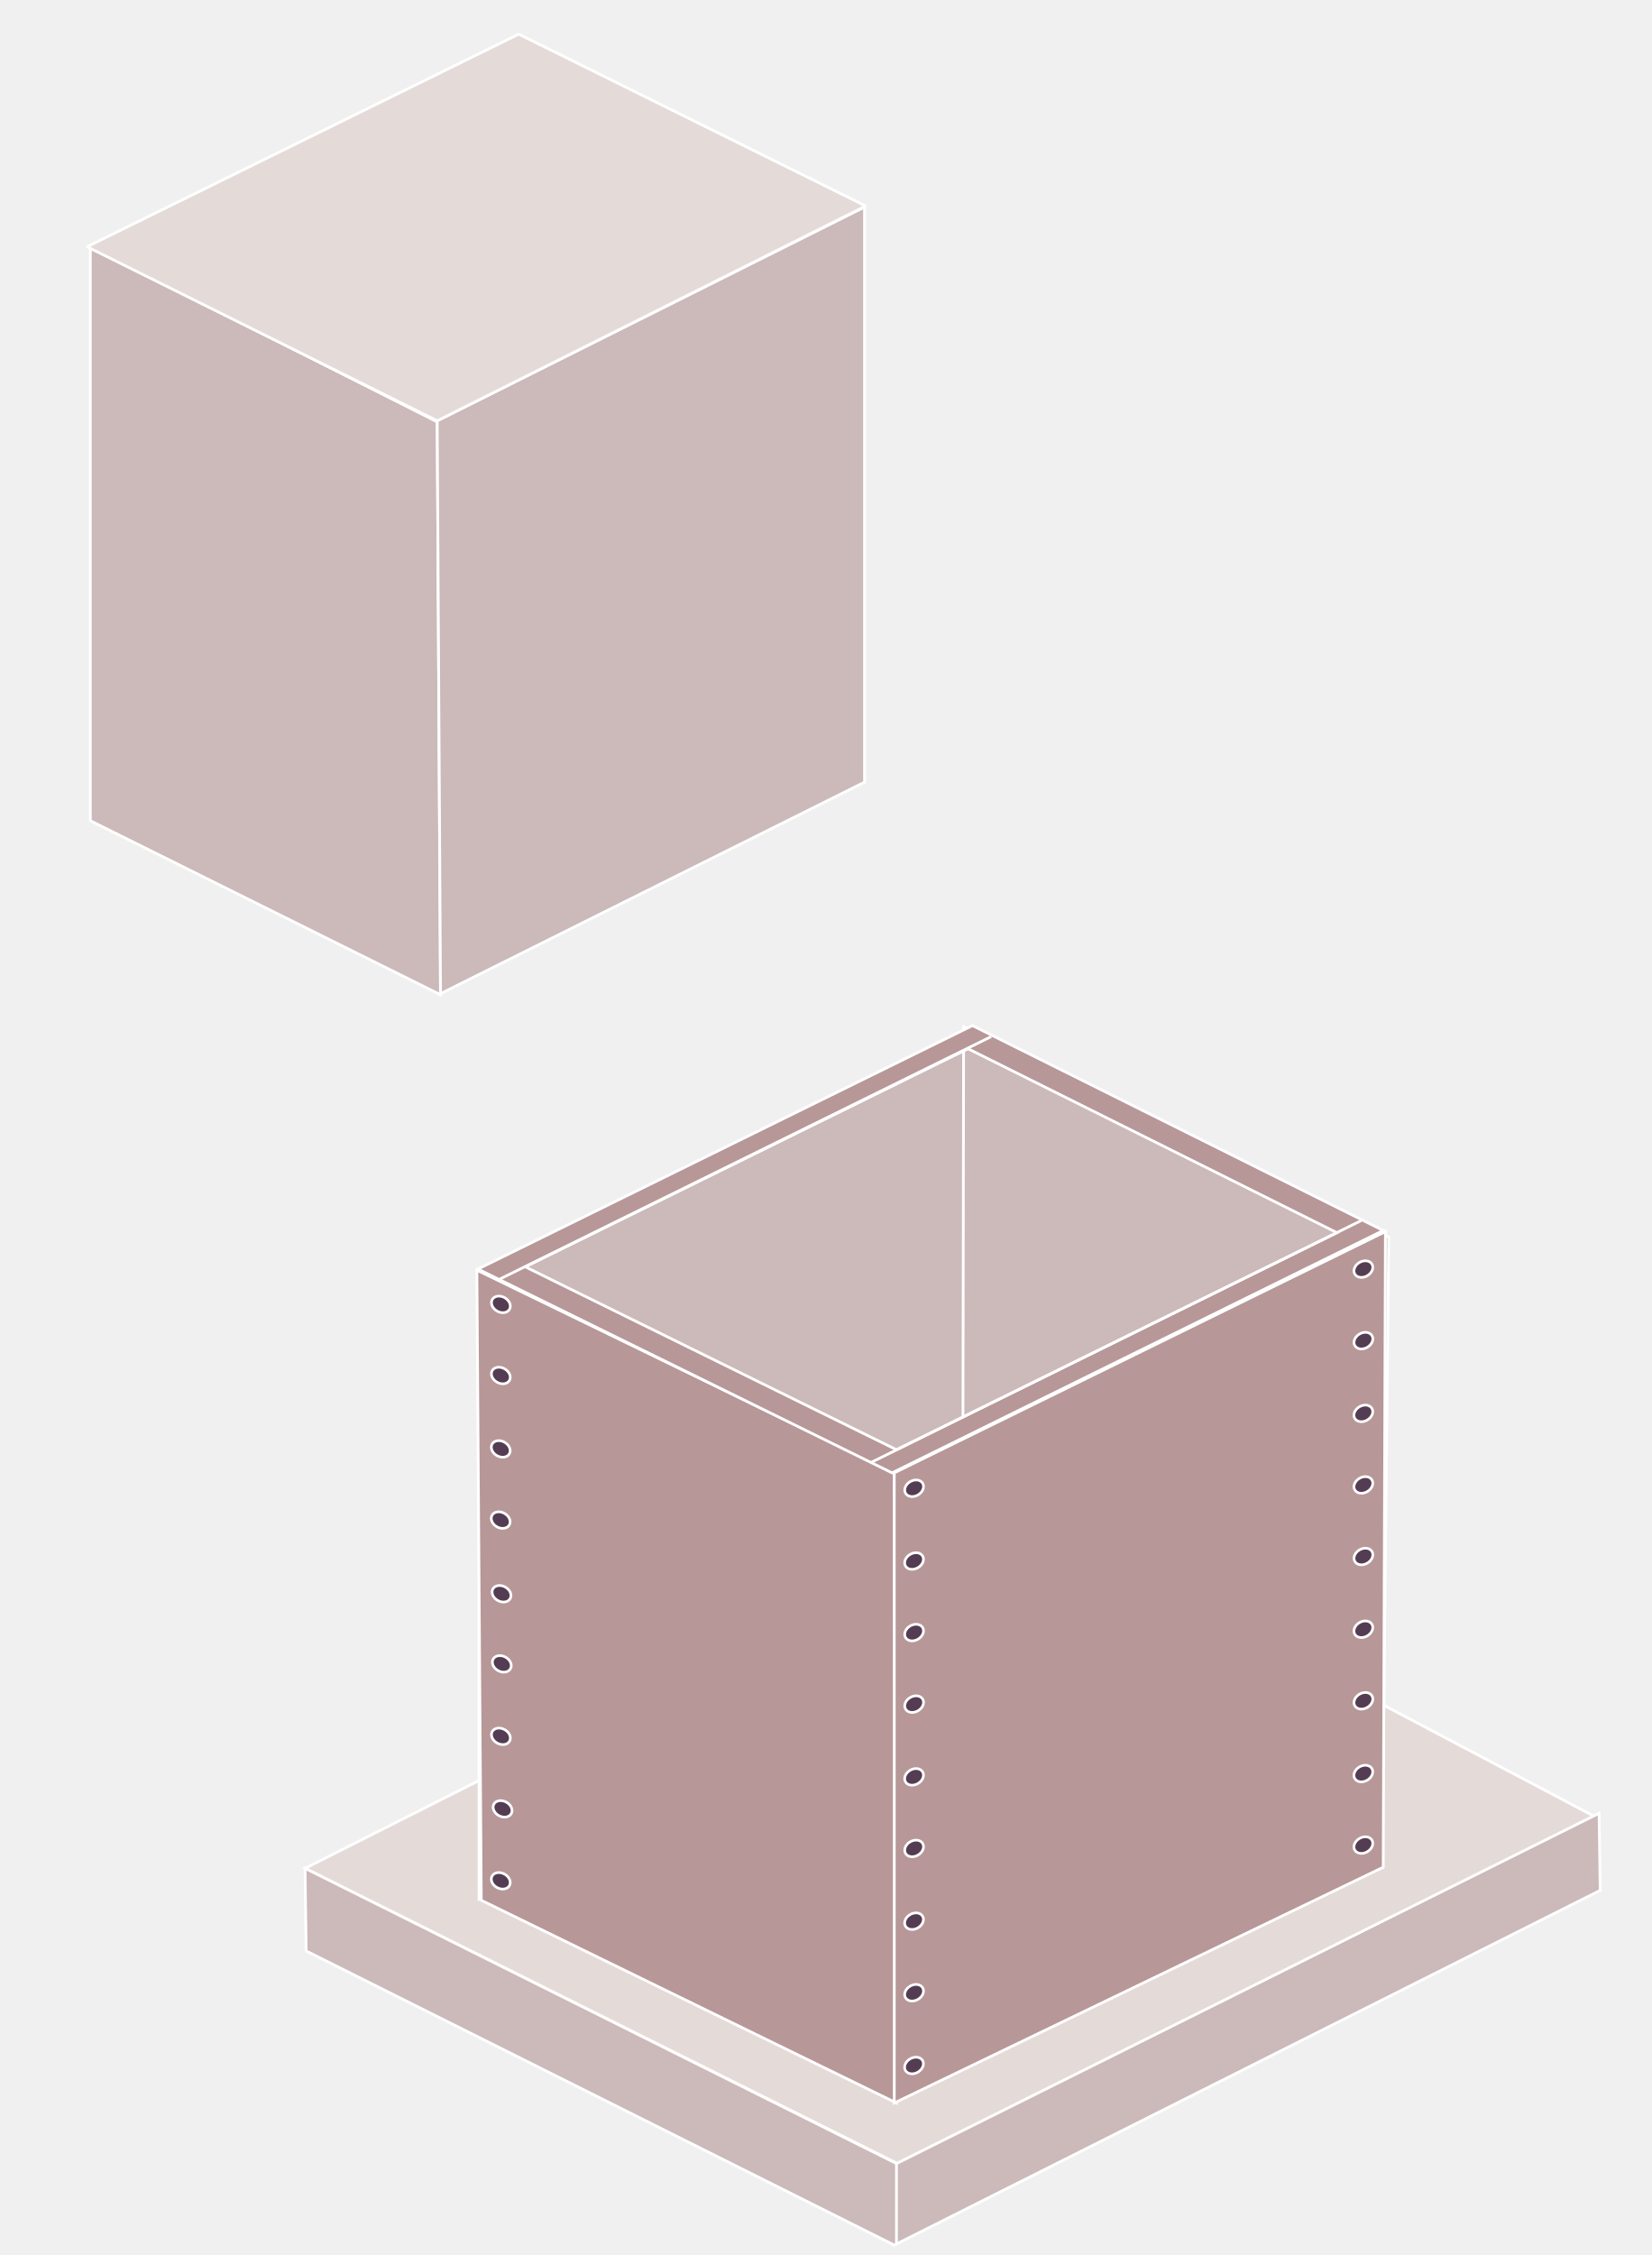
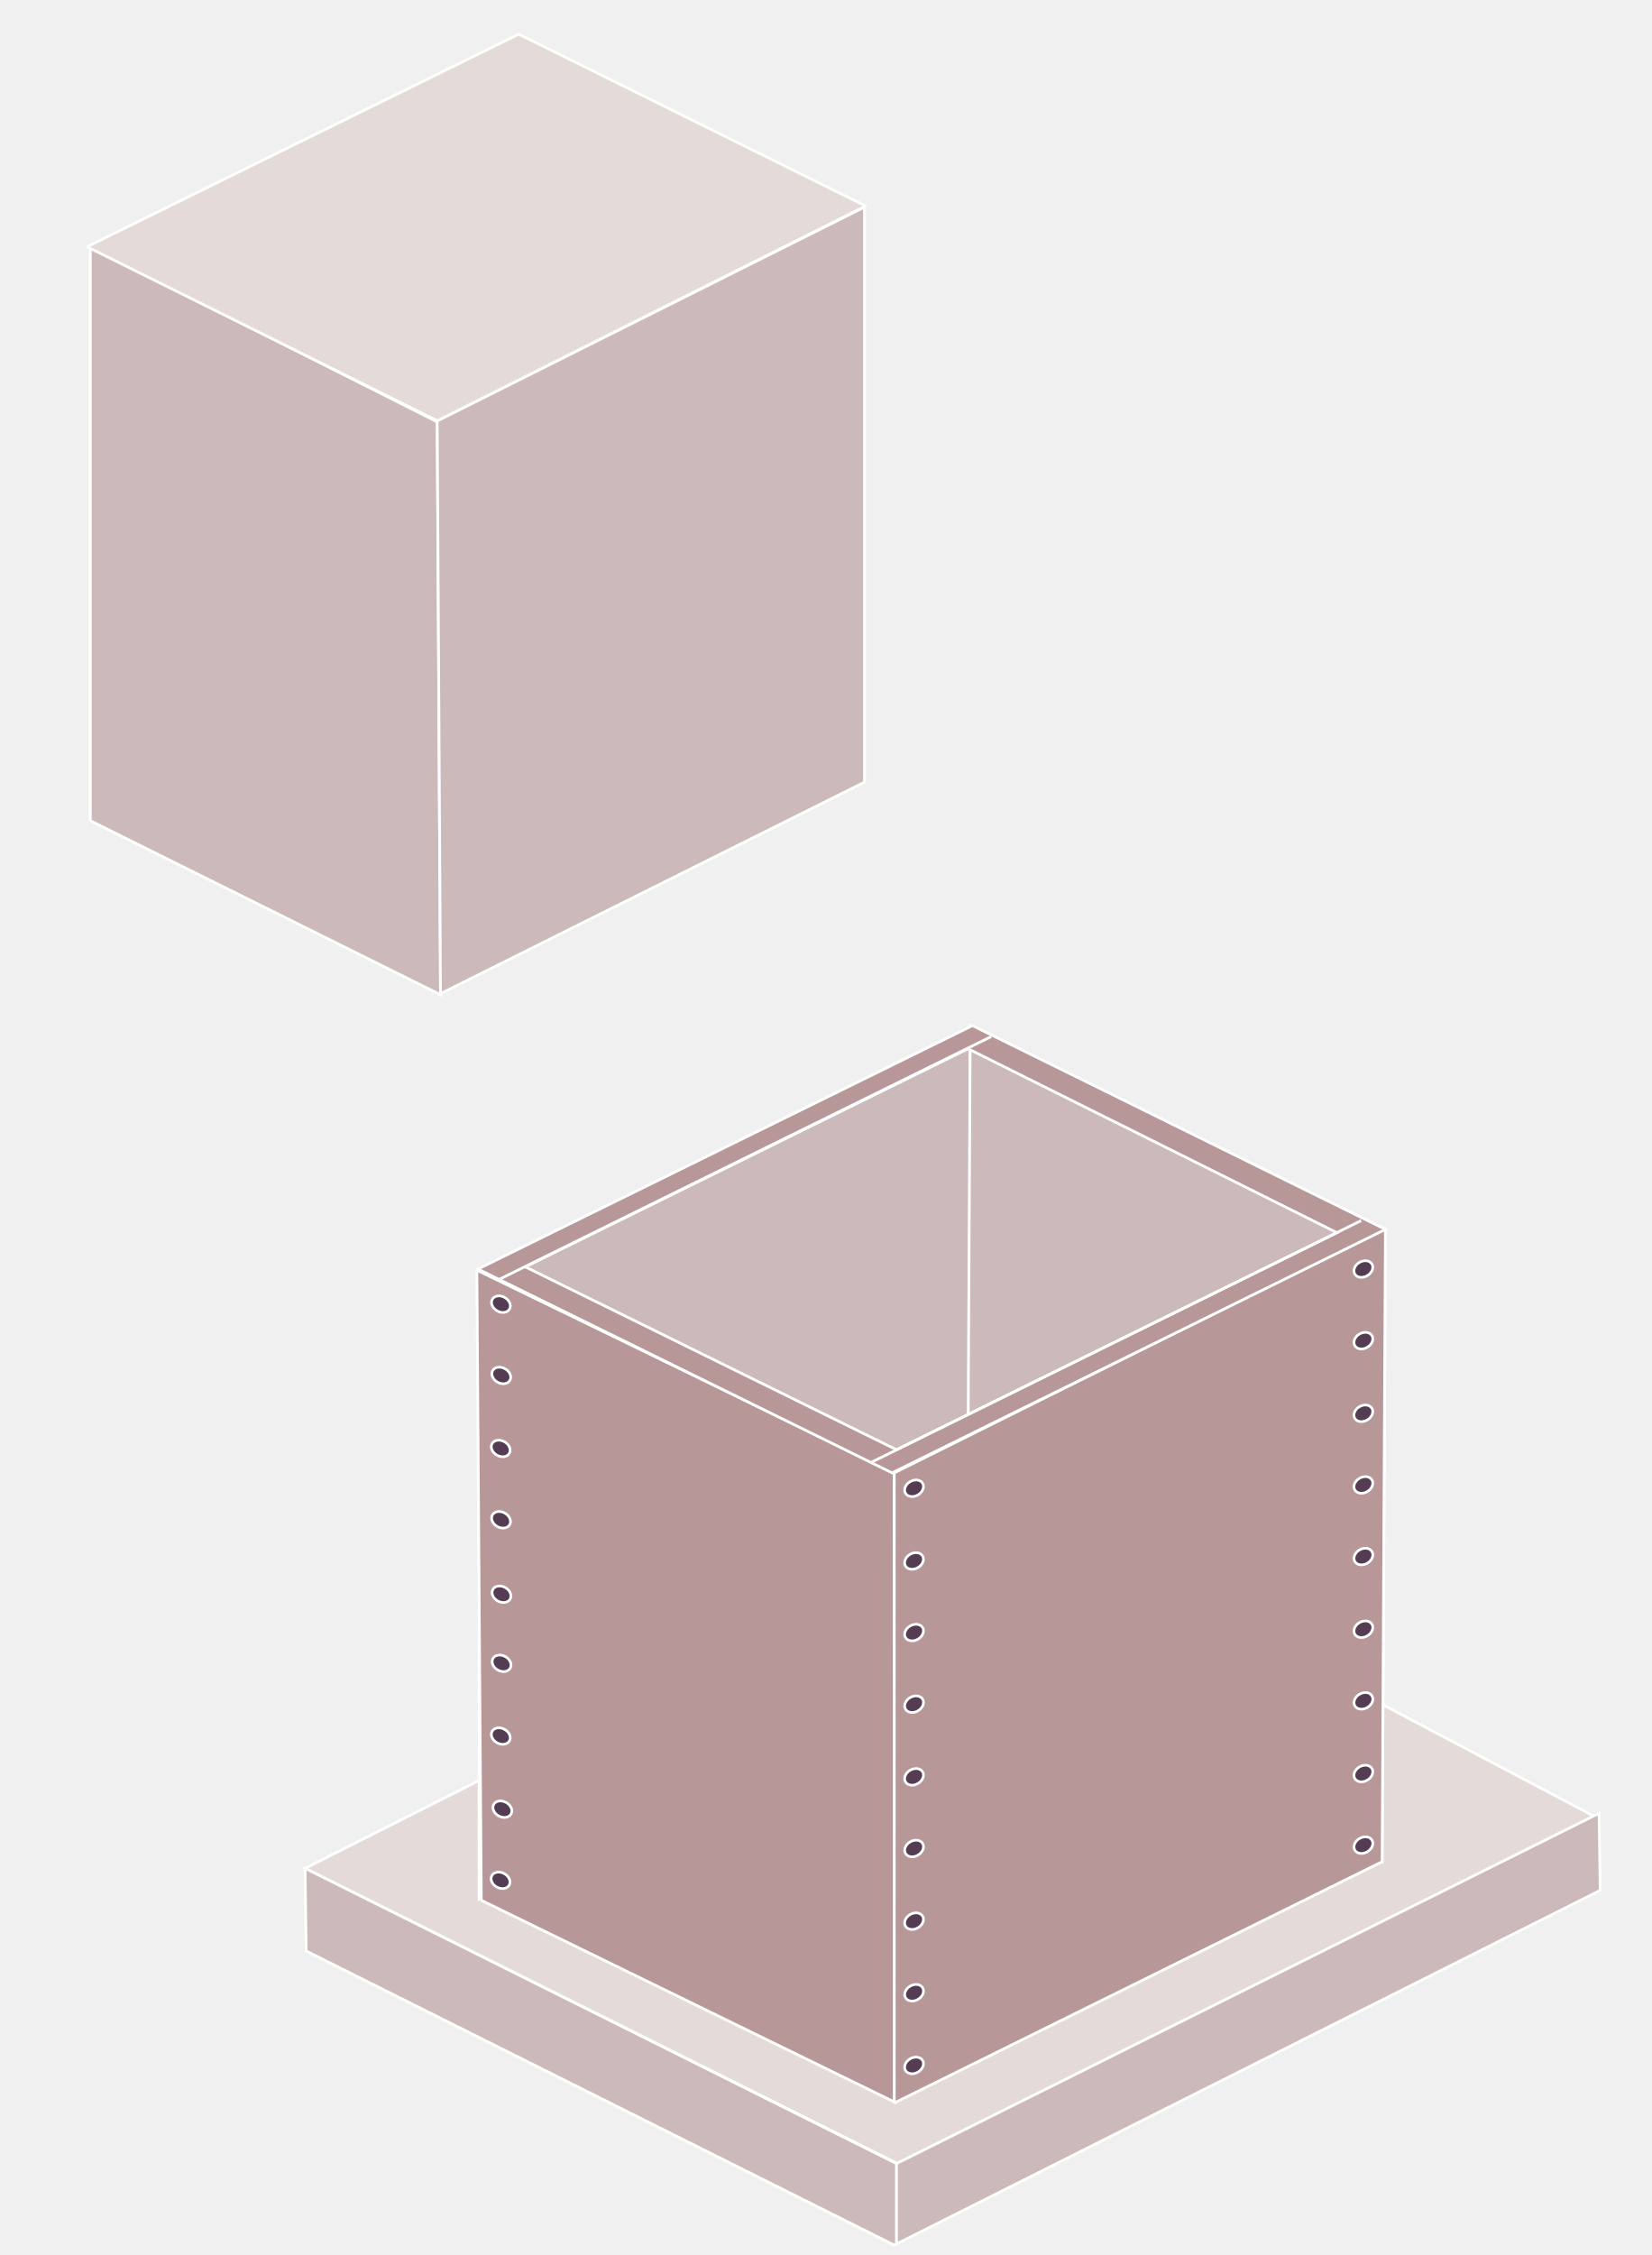
<svg xmlns="http://www.w3.org/2000/svg" version="1.1" id="Layer_1" x="0px" y="0px" viewBox="0 0 150 204.7" style="enable-background:new 0 0 150 204.7;" xml:space="preserve">
  <style type="text/css">
	.st0{fill:#CCB9B9;stroke:#FFFFFF;stroke-width:0.25;stroke-miterlimit:10;}
	.st1{fill:#E4DAD8;stroke:#FFFFFF;stroke-width:0.25;stroke-linejoin:bevel;stroke-miterlimit:10;}
	.st2{fill:#E4DAD8;stroke:#FFFFFF;stroke-width:0.25;stroke-miterlimit:10;}
	.st3{fill:none;stroke:#FFFFFF;stroke-width:0.25;stroke-miterlimit:10;}
- 	.st4{fill:#B79797;stroke:#FFFFFF;stroke-width:0.25;stroke-miterlimit:10;}
- 	.st5{fill:#543C52;stroke:#FFFFFF;stroke-width:0.241;stroke-miterlimit:10;}
- 	.st6{fill:#543C52;stroke:#FFFFFF;stroke-width:0.241;stroke-miterlimit:10;}
+ 	.st4{fill:#B79797;stroke:#FFFFFF;stroke-width:0.25;stroke-linejoin:bevel;stroke-miterlimit:10;}
+ 	.st5{fill:#B79797;stroke:#FFFFFF;stroke-width:0.25;stroke-miterlimit:10;}
+ 	.st6{fill:#543C52;stroke:#FFFFFF;stroke-width:0.241;stroke-miterlimit:9.999;}
	.st7{fill:#543C52;stroke:#FFFFFF;stroke-width:0.241;stroke-miterlimit:10;}
- 	.st8{fill:#543C52;stroke:#FFFFFF;stroke-width:0.241;stroke-miterlimit:10.001;}
+ 	.st8{fill:#543C52;stroke:#FFFFFF;stroke-width:0.241;stroke-miterlimit:10;}
	.st9{fill:#543C52;stroke:#FFFFFF;stroke-width:0.241;stroke-miterlimit:10.001;}
- 	.st10{fill:#543C52;stroke:#FFFFFF;stroke-width:0.241;stroke-miterlimit:9.999;}
- 	.st11{fill:#543C52;stroke:#FFFFFF;stroke-width:0.241;stroke-miterlimit:10;}
+ 	.st10{fill:#543C52;stroke:#FFFFFF;stroke-width:0.241;stroke-miterlimit:10.002;}
+ 	.st11{fill:#543C52;stroke:#FFFFFF;stroke-width:0.241;stroke-miterlimit:9.999;}
	.st12{fill:#543C52;stroke:#FFFFFF;stroke-width:0.241;stroke-miterlimit:10;}
+ 	.st13{fill:#543C52;stroke:#FFFFFF;stroke-width:0.241;stroke-miterlimit:10.001;}
</style>
  <g>
    <polygon class="st0" points="8.2,74.5 8.2,22.4 39.7,38.3 40,90.3  " />
    <polygon class="st0" points="40,90.2 78.5,71 78.5,18.8 39.7,38.2  " />
    <polygon class="st1" points="7.9,22.4 39.7,38.2 78.6,18.7 47.1,3.1  " />
  </g>
  <polygon class="st2" points="81.7,196.5 144.8,164.9 92.1,137.1 27.7,169.6 " />
  <polygon class="st0" points="27.7,169.6 27.8,177.1 81.2,203.8 145.3,171.6 145.2,164.6 81.4,196.4 " />
  <line class="st3" x1="81.4" y1="196.4" x2="81.4" y2="203.8" />
  <polygon class="st0" points="43.5,152.7 43.5,172.4 88.1,150.3 88.1,93.3 43.5,115.3 " />
  <polygon class="st4" points="43.7,172.5 43.3,115.3 81.2,133.7 81.4,190.9 " />
-   <polygon class="st0" points="87.4,150.2 87.5,93.2 126.1,112.3 125.5,169.5 " />
-   <polygon class="st4" points="81.2,171.2 81.2,190.9 125.6,169.5 125.8,111.8 81.2,133.7 " />
-   <path class="st4" d="M88.3,93.1l-44.9,22.1L81,133.7l44.6-22L88.3,93.1z M47.7,115l40.2-19.8l33.5,16.7l-40,19.7L47.7,115z" />
+   <polygon class="st0" points="87.8,150.2 88.1,93.1 125.8,111.7 125.5,169 " />
+   <polygon class="st4" points="81.2,171.2 81.2,190.9 125.5,169 125.8,111.5 81.2,133.7 " />
+   <path class="st5" d="M88.3,93.1l-44.9,22.1L81,133.7l44.8-22.1L88.3,93.1z M47.7,115l40.2-19.8l33.5,16.7l-40,19.7L47.7,115z" />
  <g>
-     <ellipse transform="matrix(0.866 -0.5 0.5 0.866 -56.4244 59.6032)" class="st5" cx="83" cy="135.1" rx="0.9" ry="0.7" />
-     <ellipse transform="matrix(0.866 -0.5 0.5 0.866 -59.7307 60.4923)" class="st5" cx="83" cy="141.7" rx="0.9" ry="0.7" />
-     <ellipse transform="matrix(0.866 -0.5 0.5 0.866 -62.9771 61.3581)" class="st5" cx="83" cy="148.2" rx="0.9" ry="0.7" />
-     <ellipse transform="matrix(0.866 -0.5 0.5 0.866 -66.2235 62.224)" class="st5" cx="83" cy="154.7" rx="0.9" ry="0.7" />
-     <ellipse transform="matrix(0.866 -0.5 0.5 0.866 -69.5297 63.113)" class="st5" cx="83" cy="161.3" rx="0.9" ry="0.7" />
-     <ellipse transform="matrix(0.866 -0.5 0.5 0.866 -72.7762 63.9789)" class="st5" cx="83" cy="167.8" rx="0.9" ry="0.7" />
-     <ellipse transform="matrix(0.866 -0.5 0.5 0.866 -76.0824 64.8679)" class="st5" cx="83" cy="174.4" rx="0.9" ry="0.7" />
-     <ellipse transform="matrix(0.866 -0.5 0.5 0.866 -79.3288 65.7337)" class="st5" cx="83" cy="180.9" rx="0.9" ry="0.7" />
-     <ellipse transform="matrix(0.866 -0.5 0.5 0.866 -82.635 66.6228)" class="st5" cx="83" cy="187.5" rx="0.9" ry="0.7" />
+     <ellipse transform="matrix(0.866 -0.5 0.5 0.866 -56.4305 59.6035)" class="st6" cx="83" cy="135.1" rx="0.9" ry="0.7" />
+     <ellipse transform="matrix(0.866 -0.5 0.5 0.866 -59.7337 60.4853)" class="st6" cx="83" cy="141.7" rx="0.9" ry="0.7" />
+     <ellipse transform="matrix(0.866 -0.5 0.5 0.866 -62.9807 61.3572)" class="st6" cx="83" cy="148.2" rx="0.9" ry="0.7" />
+     <ellipse transform="matrix(0.866 -0.5 0.5 0.866 -66.2278 62.2292)" class="st6" cx="83" cy="154.7" rx="0.9" ry="0.7" />
+     <ellipse transform="matrix(0.866 -0.5 0.5 0.866 -69.531 63.111)" class="st6" cx="83" cy="161.3" rx="0.9" ry="0.7" />
+     <ellipse transform="matrix(0.866 -0.5 0.5 0.866 -72.778 63.983)" class="st6" cx="83" cy="167.8" rx="0.9" ry="0.7" />
+     <ellipse transform="matrix(0.866 -0.5 0.5 0.866 -76.0812 64.8648)" class="st6" cx="83" cy="174.4" rx="0.9" ry="0.7" />
+     <ellipse transform="matrix(0.866 -0.5 0.5 0.866 -79.3282 65.7367)" class="st6" cx="83" cy="180.9" rx="0.9" ry="0.7" />
+     <ellipse transform="matrix(0.866 -0.5 0.5 0.866 -82.6315 66.6185)" class="st6" cx="83" cy="187.5" rx="0.9" ry="0.7" />
  </g>
  <g>
-     <ellipse transform="matrix(0.4936 -0.8697 0.8697 0.4936 -79.95 99.5369)" class="st6" cx="45.5" cy="118.4" rx="0.7" ry="0.9" />
-     <ellipse transform="matrix(0.4911 -0.8711 0.8711 0.4911 -85.6701 103.1608)" class="st7" cx="45.5" cy="124.9" rx="0.7" ry="0.9" />
-     <ellipse transform="matrix(0.4887 -0.8725 0.8725 0.4887 -91.5021 106.9628)" class="st8" cx="45.5" cy="131.5" rx="0.7" ry="0.9" />
-     <ellipse transform="matrix(0.4862 -0.8739 0.8739 0.4862 -97.258 110.6555)" class="st9" cx="45.5" cy="138" rx="0.7" ry="0.9" />
-     <ellipse transform="matrix(0.4837 -0.8752 0.8752 0.4837 -103.1115 114.5066)" class="st10" cx="45.5" cy="144.7" rx="0.7" ry="0.9" />
-     <ellipse transform="matrix(0.4812 -0.8766 0.8766 0.4812 -108.7449 118.3526)" class="st11" cx="45.6" cy="151" rx="0.7" ry="0.9" />
-     <ellipse transform="matrix(0.4788 -0.8779 0.8779 0.4788 -114.6597 122.1046)" class="st5" cx="45.5" cy="157.6" rx="0.7" ry="0.9" />
-     <ellipse transform="matrix(0.4763 -0.8793 0.8793 0.4763 -120.4667 126.0907)" class="st12" cx="45.6" cy="164.2" rx="0.7" ry="0.9" />
-     <ellipse transform="matrix(0.4738 -0.8806 0.8806 0.4738 -126.4059 129.9236)" class="st10" cx="45.5" cy="170.7" rx="0.7" ry="0.9" />
+     <ellipse transform="matrix(0.4936 -0.8697 0.8697 0.4936 -79.9463 99.517)" class="st7" cx="45.5" cy="118.4" rx="0.7" ry="0.9" />
+     <ellipse transform="matrix(0.4911 -0.8711 0.8711 0.4911 -85.6271 103.1569)" class="st8" cx="45.5" cy="124.9" rx="0.7" ry="0.9" />
+     <ellipse transform="matrix(0.4887 -0.8725 0.8725 0.4887 -91.505 106.9217)" class="st9" cx="45.5" cy="131.5" rx="0.7" ry="0.9" />
+     <ellipse transform="matrix(0.4862 -0.8739 0.8739 0.4862 -97.2232 110.6293)" class="st10" cx="45.5" cy="138" rx="0.7" ry="0.9" />
+     <ellipse transform="matrix(0.4837 -0.8752 0.8752 0.4837 -103.1138 114.5506)" class="st11" cx="45.5" cy="144.7" rx="0.7" ry="0.9" />
+     <ellipse transform="matrix(0.4812 -0.8766 0.8766 0.4812 -108.765 118.3015)" class="st12" cx="45.6" cy="151" rx="0.7" ry="0.9" />
+     <ellipse transform="matrix(0.4788 -0.8779 0.8779 0.4788 -114.6715 122.0796)" class="st6" cx="45.5" cy="157.6" rx="0.7" ry="0.9" />
+     <ellipse transform="matrix(0.4763 -0.8793 0.8793 0.4763 -120.4829 126.1194)" class="st13" cx="45.6" cy="164.2" rx="0.7" ry="0.9" />
+     <ellipse transform="matrix(0.4738 -0.8806 0.8806 0.4738 -126.4267 129.8803)" class="st11" cx="45.5" cy="170.7" rx="0.7" ry="0.9" />
  </g>
  <g>
-     <ellipse transform="matrix(0.866 -0.5 0.5 0.866 -41.0142 77.3402)" class="st5" cx="123.8" cy="115.2" rx="0.9" ry="0.7" />
-     <ellipse transform="matrix(0.866 -0.5 0.5 0.866 -44.2606 78.206)" class="st5" cx="123.8" cy="121.7" rx="0.9" ry="0.7" />
-     <ellipse transform="matrix(0.866 -0.5 0.5 0.866 -47.5668 79.0951)" class="st5" cx="123.8" cy="128.3" rx="0.9" ry="0.7" />
-     <ellipse transform="matrix(0.866 -0.5 0.5 0.866 -50.8132 79.9609)" class="st5" cx="123.8" cy="134.8" rx="0.9" ry="0.7" />
-     <ellipse transform="matrix(0.866 -0.5 0.5 0.866 -54.0597 80.8268)" class="st5" cx="123.8" cy="141.3" rx="0.9" ry="0.7" />
-     <ellipse transform="matrix(0.866 -0.5 0.5 0.866 -57.3659 81.7159)" class="st5" cx="123.8" cy="147.9" rx="0.9" ry="0.7" />
-     <ellipse transform="matrix(0.866 -0.5 0.5 0.866 -60.6123 82.5817)" class="st5" cx="123.8" cy="154.4" rx="0.9" ry="0.7" />
-     <ellipse transform="matrix(0.866 -0.5 0.5 0.866 -63.9185 83.4707)" class="st5" cx="123.8" cy="161" rx="0.9" ry="0.7" />
-     <ellipse transform="matrix(0.866 -0.5 0.5 0.866 -67.165 84.3366)" class="st5" cx="123.8" cy="167.5" rx="0.9" ry="0.7" />
+     <ellipse transform="matrix(0.866 -0.5 0.5 0.866 -41.0166 77.3347)" class="st6" cx="123.8" cy="115.2" rx="0.9" ry="0.7" />
+     <ellipse transform="matrix(0.866 -0.5 0.5 0.866 -44.2636 78.2067)" class="st6" cx="123.8" cy="121.7" rx="0.9" ry="0.7" />
+     <ellipse transform="matrix(0.866 -0.5 0.5 0.866 -47.5668 79.0885)" class="st6" cx="123.8" cy="128.3" rx="0.9" ry="0.7" />
+     <ellipse transform="matrix(0.866 -0.5 0.5 0.866 -50.8138 79.9605)" class="st6" cx="123.8" cy="134.8" rx="0.9" ry="0.7" />
+     <ellipse transform="matrix(0.866 -0.5 0.5 0.866 -54.0609 80.8324)" class="st6" cx="123.8" cy="141.3" rx="0.9" ry="0.7" />
+     <ellipse transform="matrix(0.866 -0.5 0.5 0.866 -57.3641 81.7142)" class="st6" cx="123.8" cy="147.9" rx="0.9" ry="0.7" />
+     <ellipse transform="matrix(0.866 -0.5 0.5 0.866 -60.6111 82.5862)" class="st6" cx="123.8" cy="154.4" rx="0.9" ry="0.7" />
+     <ellipse transform="matrix(0.866 -0.5 0.5 0.866 -63.9143 83.468)" class="st6" cx="123.8" cy="161" rx="0.9" ry="0.7" />
+     <ellipse transform="matrix(0.866 -0.5 0.5 0.866 -67.1614 84.3399)" class="st6" cx="123.8" cy="167.5" rx="0.9" ry="0.7" />
  </g>
  <line class="st3" x1="79" y1="132.8" x2="123.6" y2="110.8" />
  <line class="st3" x1="45.4" y1="116.1" x2="90" y2="94.1" />
</svg>
